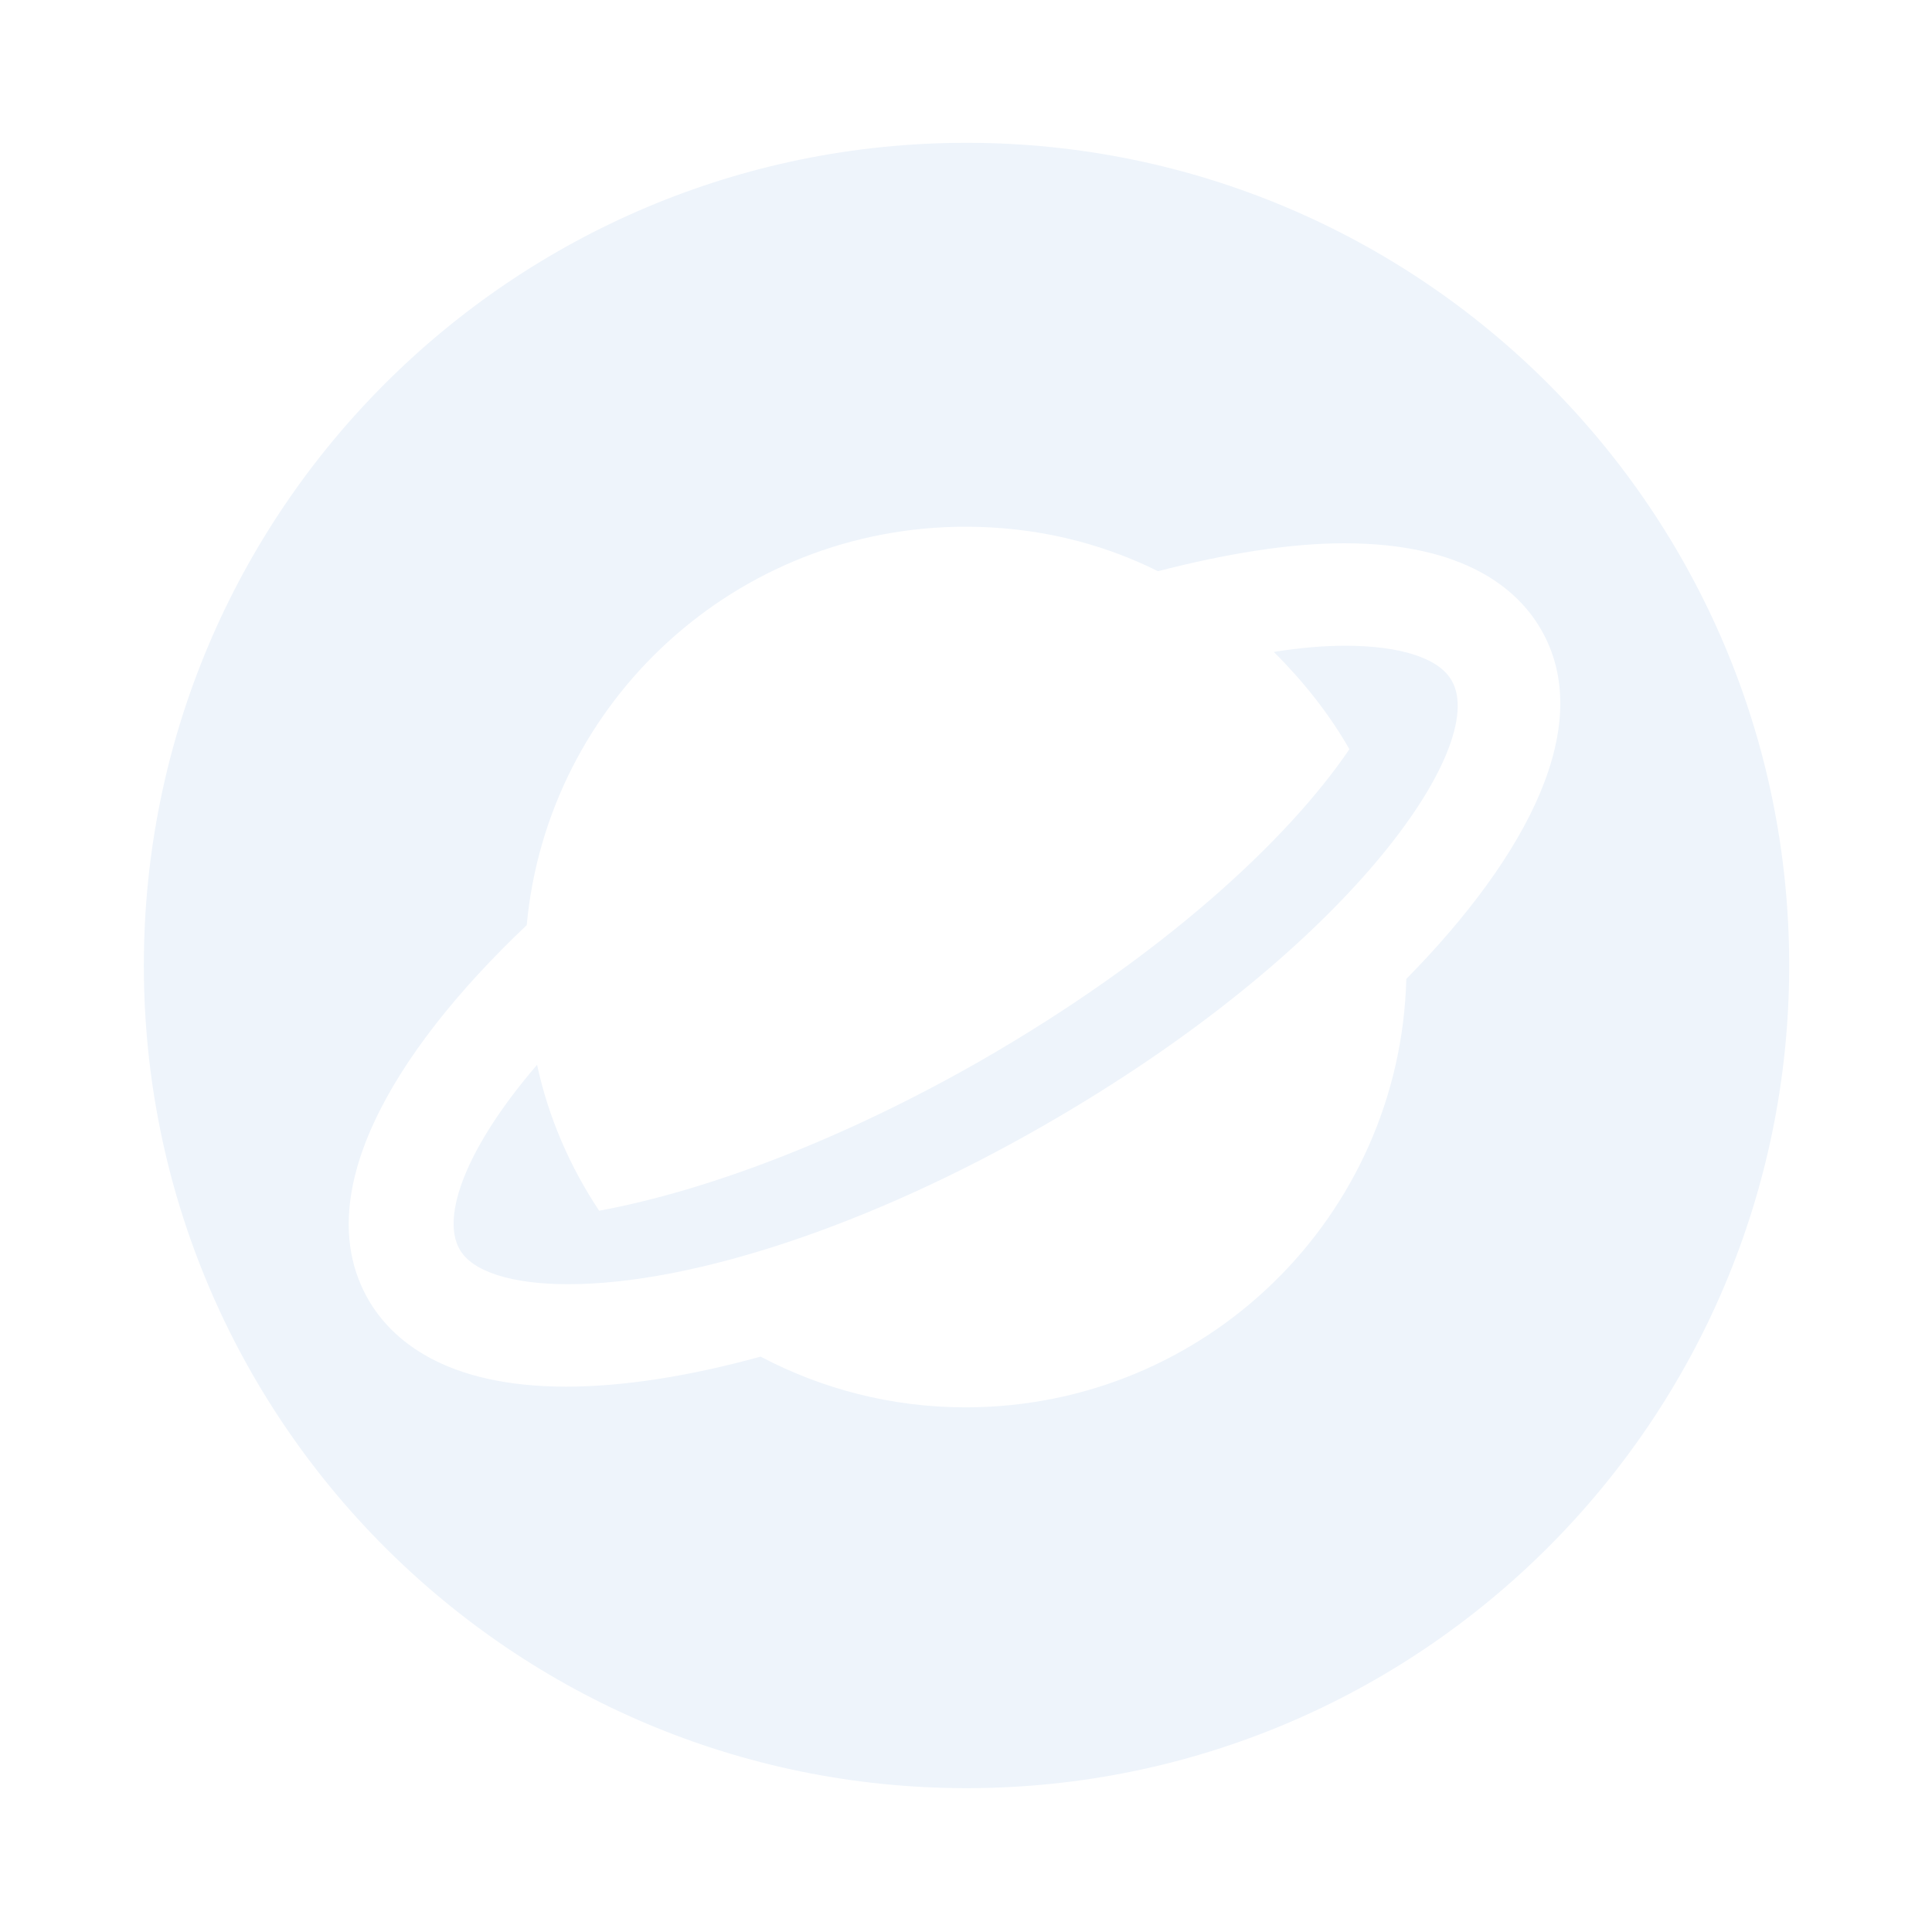
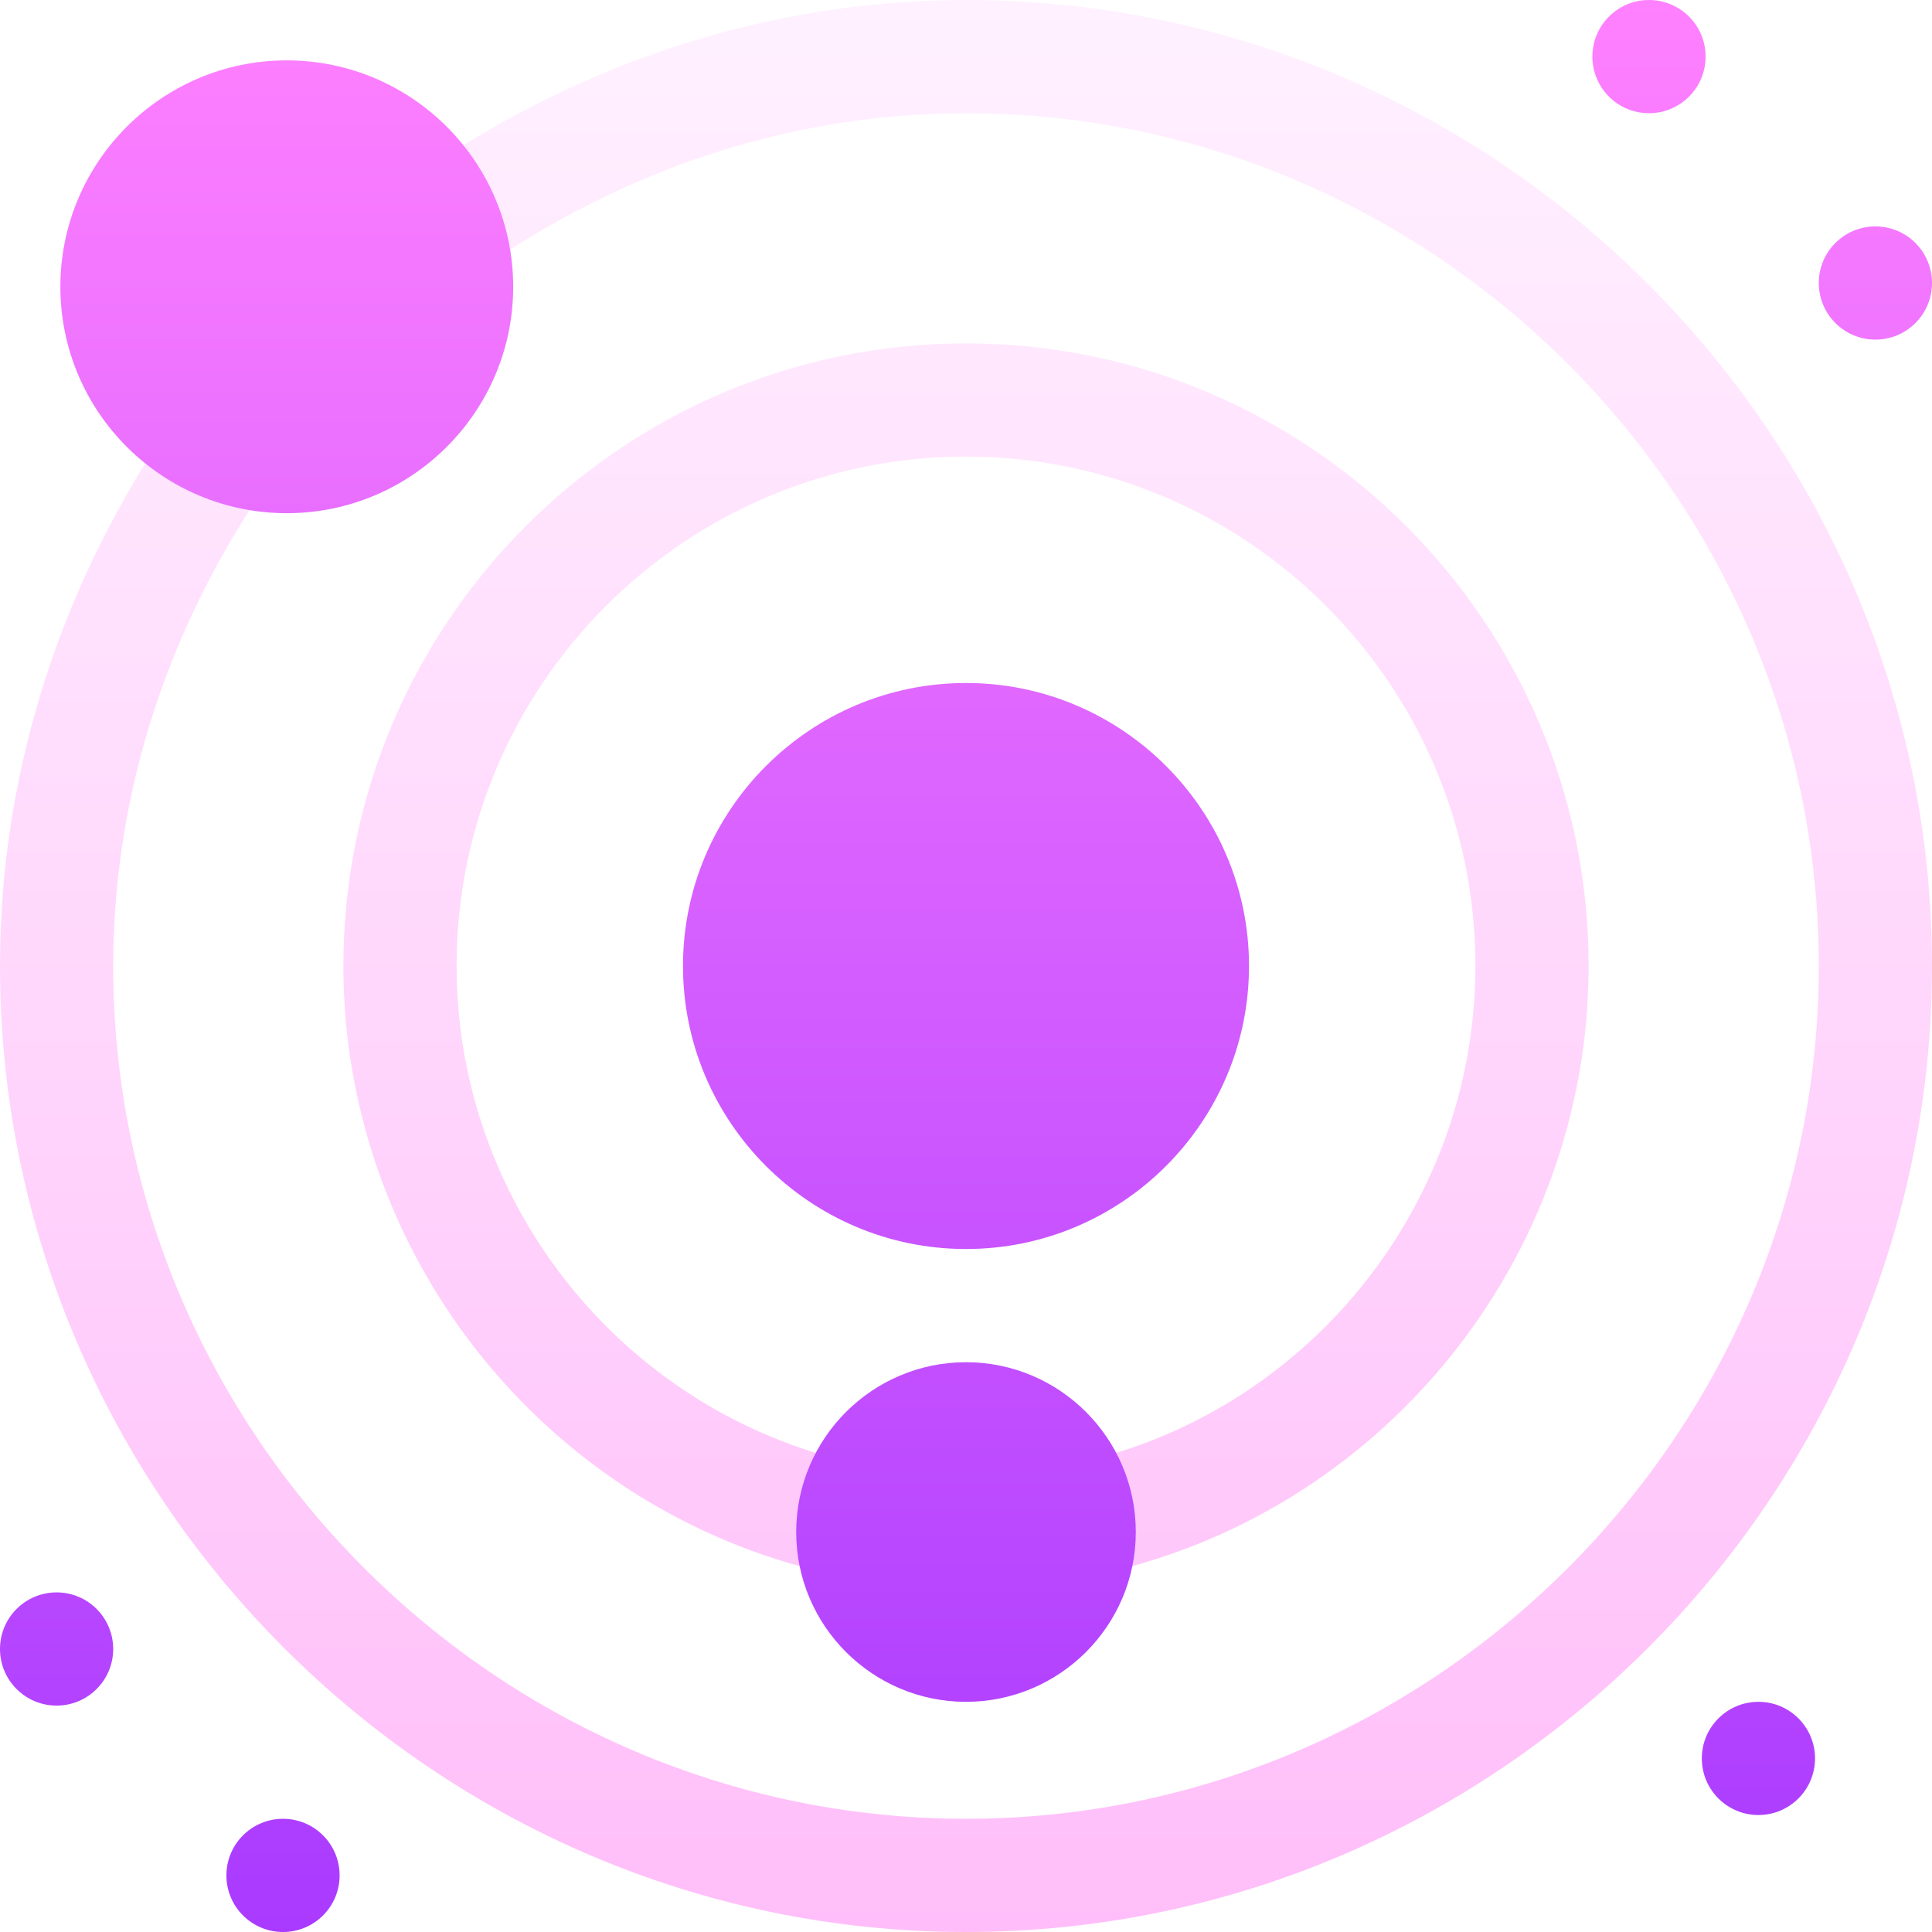
- <svg xmlns="http://www.w3.org/2000/svg" version="1.1" id="Layer_4_copy" x="0px" y="0px" viewBox="0 0 186.7 186.7" enable-background="new 0 0 186.7 186.7" xml:space="preserve">
+ <svg xmlns="http://www.w3.org/2000/svg" id="Capa_1" enable-background="new 0 0 512 512" height="512" viewBox="0 0 512 512" width="512">
+   <linearGradient id="SVGID_1_" gradientUnits="userSpaceOnUse" x1="256" x2="256" y1="512" y2="0">
+     <stop offset="0" stop-color="#ffbef9" />
+     <stop offset="1" stop-color="#fff1ff" />
+   </linearGradient>
+   <linearGradient id="SVGID_2_" gradientUnits="userSpaceOnUse" x1="256" x2="256" y1="512" y2="0">
+     <stop offset="0" stop-color="#a93aff" />
+     <stop offset="1" stop-color="#ff81ff" />
+   </linearGradient>
  <g>
-     <rect x="0" y="0" fill="none" width="186.7" height="186.7" />
    <g>
-       <path fill="#EEF4FB" d="M130,62.4c-2.1,0-4.4,0.2-6.9,0.6c2.8,2.8,5.3,5.9,7.3,9.4c-5.9,8.7-18,20-35.8,30.2    c-12.8,7.3-25.9,12.4-36.7,14.4c-2.8-4.2-4.9-9-6-14.1c-6.8,7.9-9.3,14.6-7.5,17.8c1.2,2.2,5.1,3.4,10.5,3.4    c12,0,29.2-5.7,45.9-15.3c29.5-16.9,43.1-36.7,39.5-43C139.1,63.6,135.3,62.4,130,62.4z" />
-       <path fill="#EEF4FB" d="M93.4,13.8c-43.9,0-79.5,35.6-79.5,79.5c0,43.9,35.6,79.5,79.5,79.5c43.9,0,79.5-35.6,79.5-79.5    C172.9,49.4,137.3,13.8,93.4,13.8z M135.9,94.6c-0.6,23-19.4,41.4-42.6,41.4c-7.2,0-13.9-1.8-19.8-4.9c-6.9,1.9-13.3,2.9-18.8,2.9    c-11.8,0-16.9-4.6-19.1-8.4c-5.7-9.9,2-23.6,15.3-36.2c2-21.6,20.2-38.5,42.4-38.5c6.7,0,13,1.5,18.6,4.3c6.6-1.7,12.7-2.7,18-2.7    c11.7,0,16.8,4.5,19,8.3C154.2,69.9,147.8,82.5,135.9,94.6z" />
+       <g>
+         <path d="m282.88 388.319c-8.115 1.641-13.374 9.551-11.733 17.681 1.663 8.246 9.715 13.35 17.681 11.733 76.581-15.468 132.172-83.496 132.172-161.733 0-90.981-74.019-165-165-165s-165 74.019-165 165c0 78.237 55.591 146.265 132.173 161.733 8.203 1.582 16.04-3.618 17.681-11.733 1.641-8.13-3.618-16.04-11.733-17.681-62.652-12.641-108.121-68.305-108.121-132.319 0-74.443 60.557-135 135-135s135 60.557 135 135c0 64.014-45.469 119.678-108.12 132.319zm-26.88-388.319c-52.881 0-103.608 17.04-146.704 47.406-6.768 4.775-8.394 14.121-3.618 20.903 4.775 6.753 14.106 8.364 20.903 3.618 38.013-26.777 82.764-41.927 129.419-41.927 124.072 0 226 101.928 226 226s-101.928 226-226 226-226-101.928-226-226c0-46.655 15.15-91.406 41.928-129.419 4.775-6.782 3.149-16.128-3.618-20.903-6.812-4.746-16.143-3.135-20.903 3.618-30.367 43.096-47.407 93.823-47.407 146.704 0 140.61 115.39 256 256 256s256-115.39 256-256-115.39-256-256-256z" fill="url(#SVGID_1_)" />
+       </g>
+     </g>
+     <g>
+       <g>
+         <path d="m256 181c-41.353 0-75 33.647-75 75s33.647 75 75 75 75-33.647 75-75-33.647-75-75-75zm0 180c-24.814 0-45 20.186-45 45s20.186 45 45 45 45-20.186 45-45-20.186-45-45-45zm-180-345c-33.091 0-60 26.909-60 60s26.909 60 60 60 60-26.909 60-60-26.909-60-60-60zm-61 406c-8.284 0-15 6.716-15 15s6.716 15 15 15 15-6.716 15-15-6.716-15-15-15zm60 60c-8.284 0-15 6.716-15 15s6.716 15 15 15 15-6.716 15-15-6.716-15-15-15zm391-31c-8.284 0-15 6.716-15 15s6.716 15 15 15 15-6.716 15-15-6.716-15-15-15zm31-391c-8.284 0-15 6.716-15 15s6.716 15 15 15 15-6.716 15-15-6.716-15-15-15zm-60-60c-8.284 0-15 6.716-15 15s6.716 15 15 15 15-6.716 15-15-6.716-15-15-15z" fill="url(#SVGID_2_)" />
+       </g>
    </g>
  </g>
</svg>
